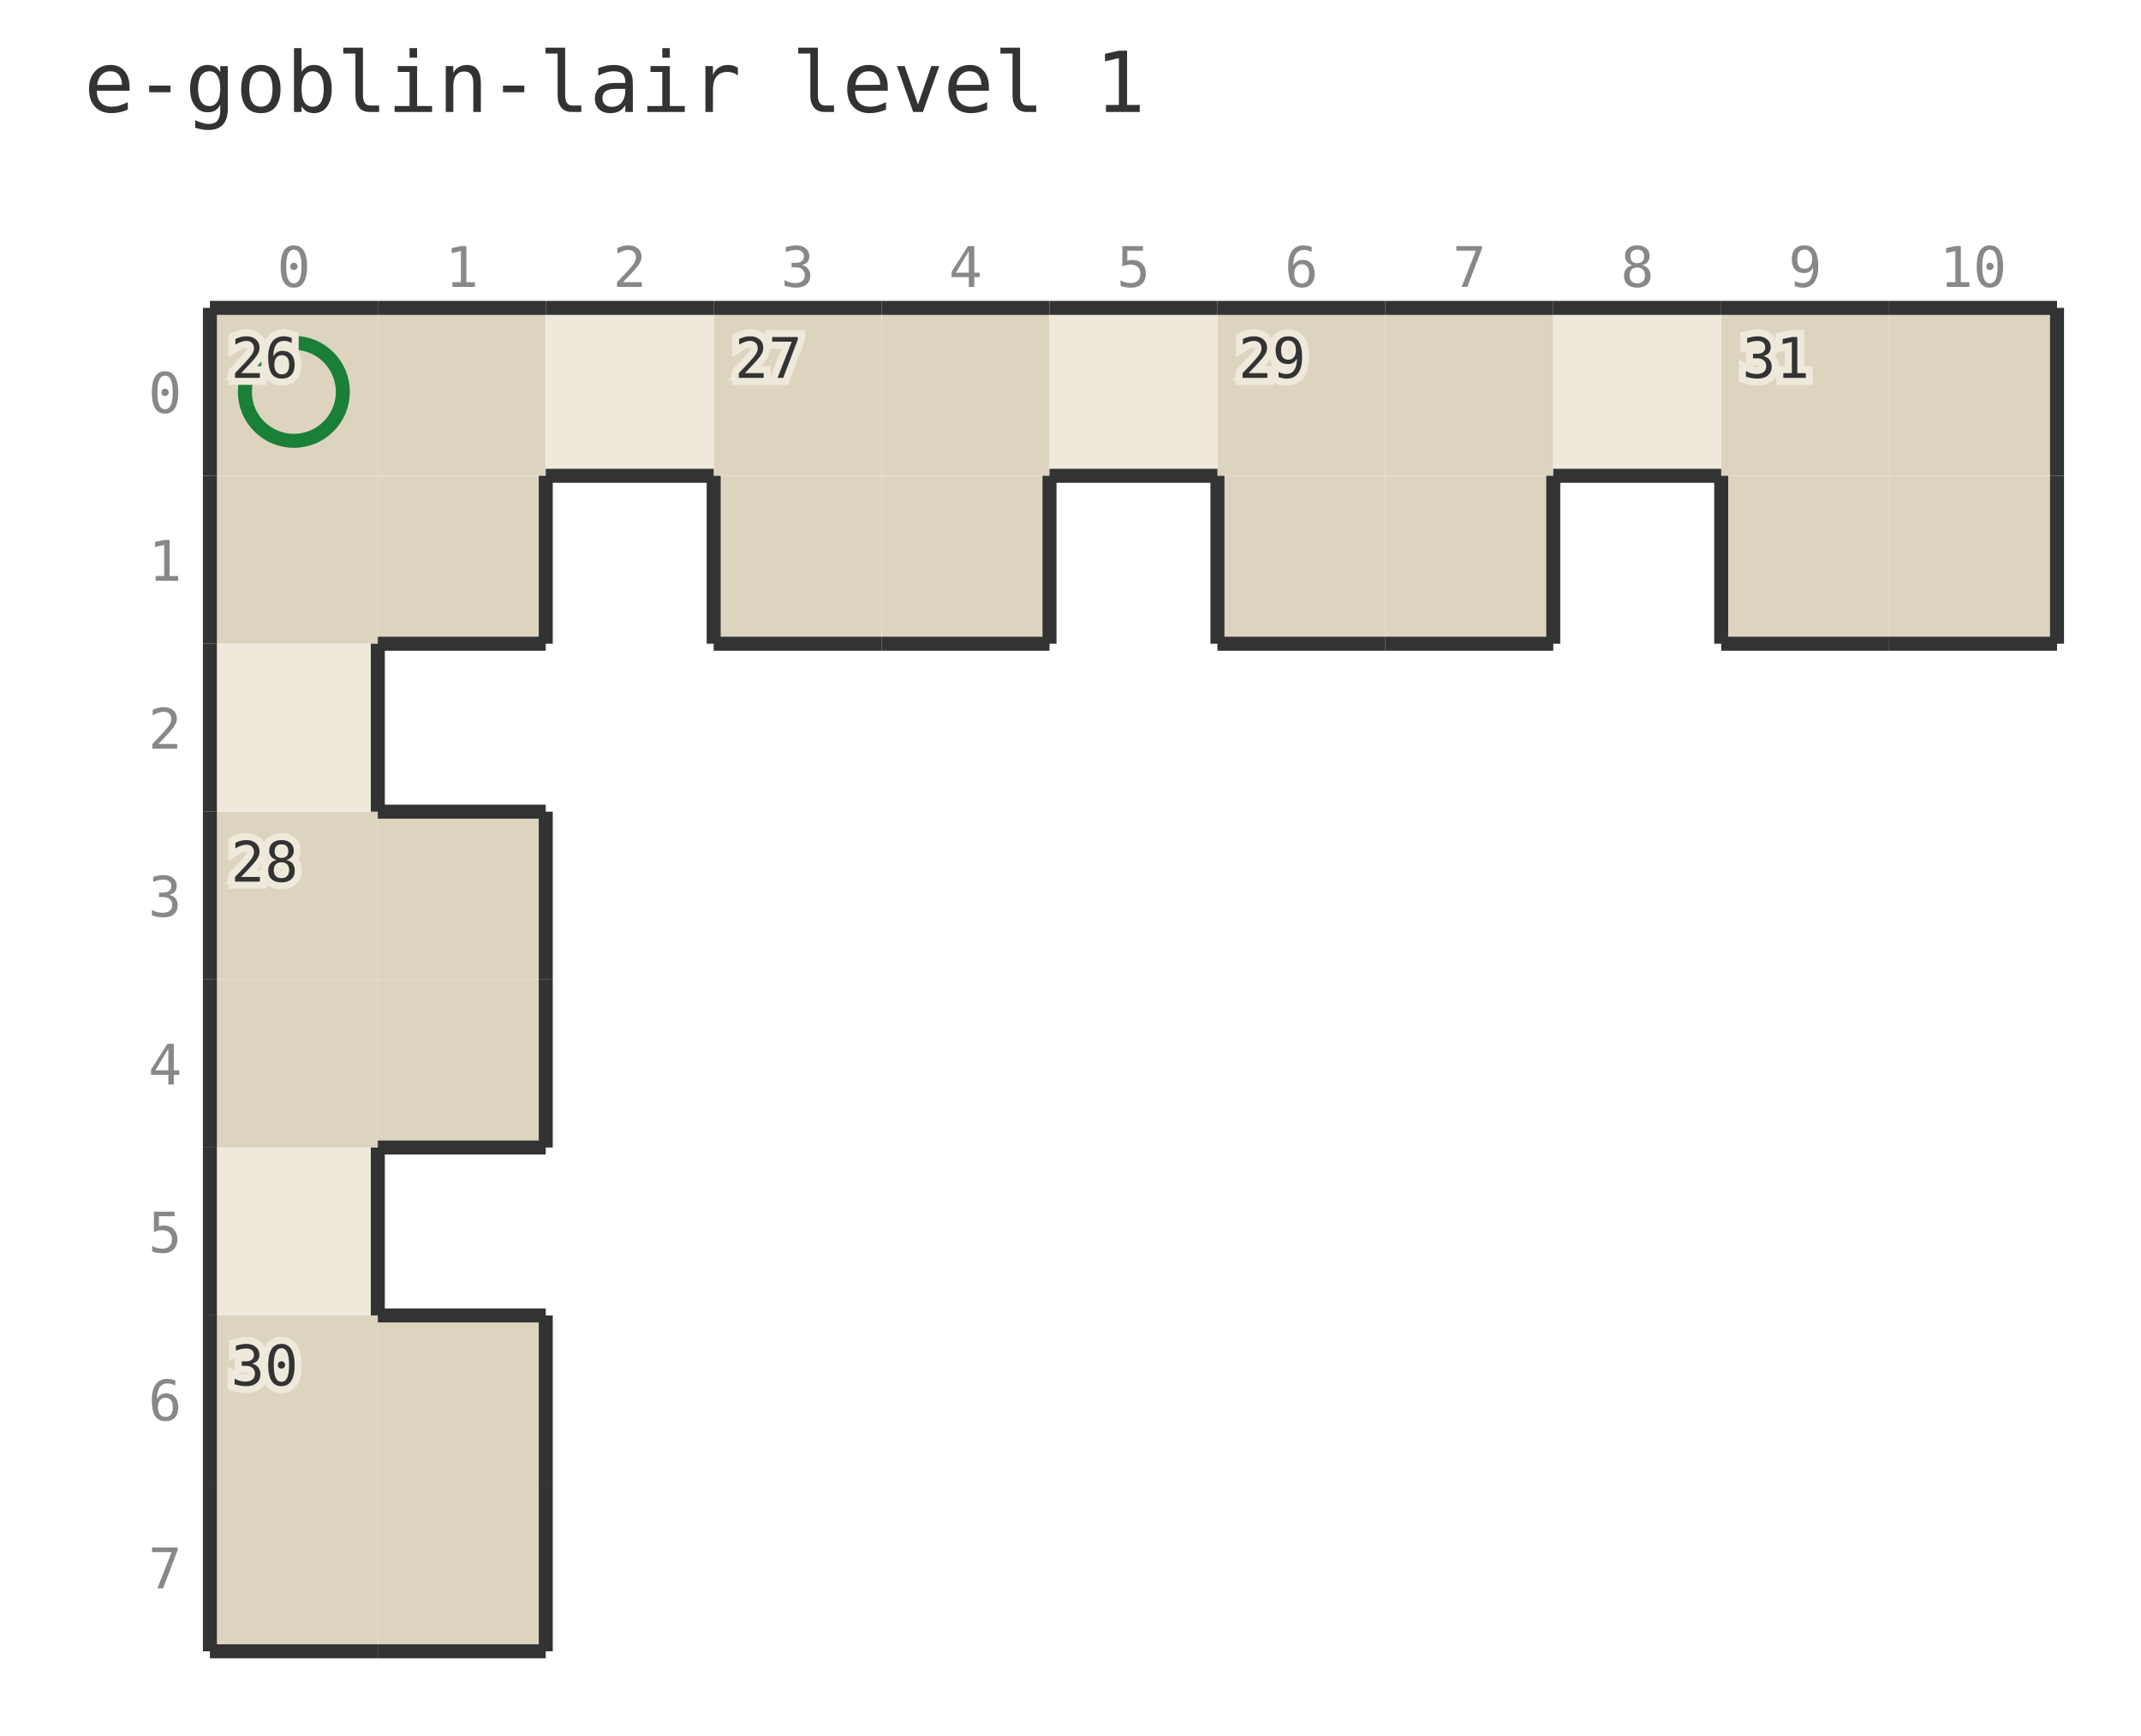
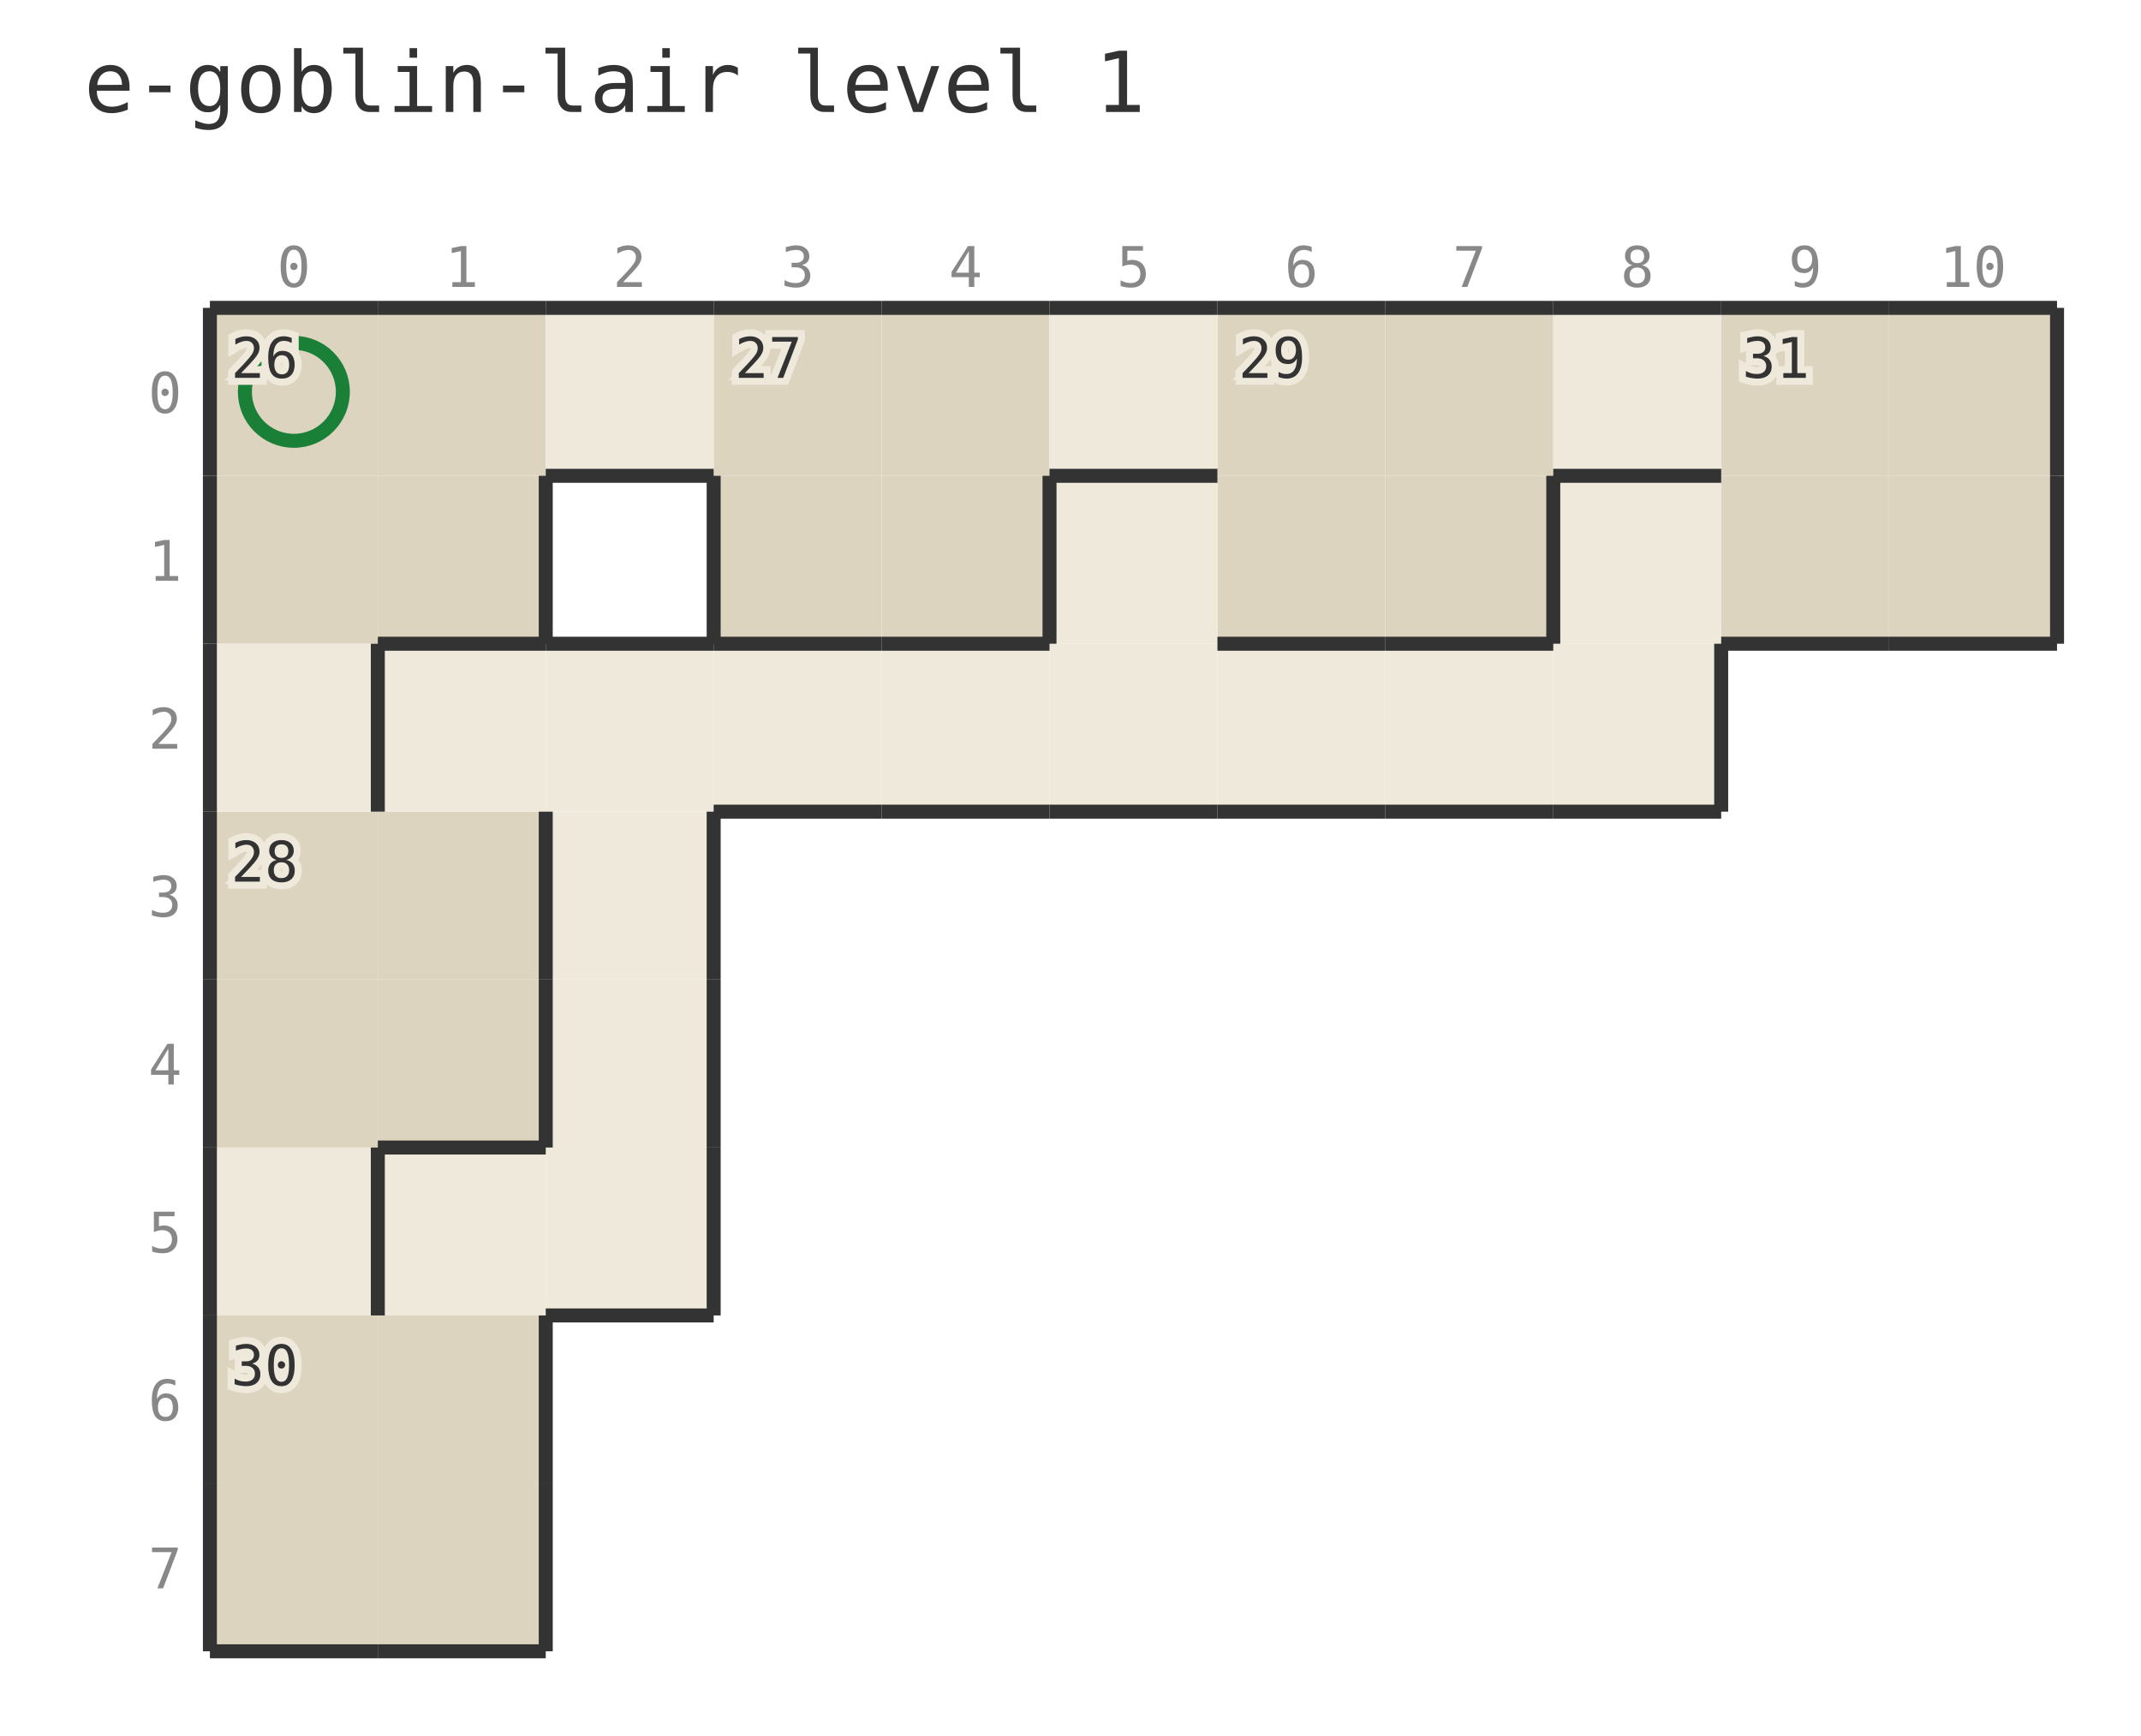
<svg xmlns="http://www.w3.org/2000/svg" width="306" height="248" viewBox="0 0 306 248">
  <text x="12" y="16" font-family="monospace" font-size="12" fill="#333333">e-goblin-lair level 1</text>
  <text x="42" y="41" font-family="monospace" font-size="8" text-anchor="middle" fill="#888888">0</text>
  <text x="66" y="41" font-family="monospace" font-size="8" text-anchor="middle" fill="#888888">1</text>
  <text x="90" y="41" font-family="monospace" font-size="8" text-anchor="middle" fill="#888888">2</text>
  <text x="114" y="41" font-family="monospace" font-size="8" text-anchor="middle" fill="#888888">3</text>
  <text x="138" y="41" font-family="monospace" font-size="8" text-anchor="middle" fill="#888888">4</text>
  <text x="162" y="41" font-family="monospace" font-size="8" text-anchor="middle" fill="#888888">5</text>
  <text x="186" y="41" font-family="monospace" font-size="8" text-anchor="middle" fill="#888888">6</text>
  <text x="210" y="41" font-family="monospace" font-size="8" text-anchor="middle" fill="#888888">7</text>
  <text x="234" y="41" font-family="monospace" font-size="8" text-anchor="middle" fill="#888888">8</text>
  <text x="258" y="41" font-family="monospace" font-size="8" text-anchor="middle" fill="#888888">9</text>
  <text x="282" y="41" font-family="monospace" font-size="8" text-anchor="middle" fill="#888888">10</text>
  <text x="26" y="59" font-family="monospace" font-size="8" text-anchor="end" fill="#888888">0</text>
  <text x="26" y="83" font-family="monospace" font-size="8" text-anchor="end" fill="#888888">1</text>
  <text x="26" y="107" font-family="monospace" font-size="8" text-anchor="end" fill="#888888">2</text>
  <text x="26" y="131" font-family="monospace" font-size="8" text-anchor="end" fill="#888888">3</text>
  <text x="26" y="155" font-family="monospace" font-size="8" text-anchor="end" fill="#888888">4</text>
  <text x="26" y="179" font-family="monospace" font-size="8" text-anchor="end" fill="#888888">5</text>
  <text x="26" y="203" font-family="monospace" font-size="8" text-anchor="end" fill="#888888">6</text>
  <text x="26" y="227" font-family="monospace" font-size="8" text-anchor="end" fill="#888888">7</text>
  <rect x="30" y="44" width="24" height="24" fill="#ddd4c0" />
  <rect x="54" y="44" width="24" height="24" fill="#ddd4c0" />
  <rect x="30" y="68" width="24" height="24" fill="#ddd4c0" />
  <rect x="54" y="68" width="24" height="24" fill="#ddd4c0" />
  <rect x="102" y="44" width="24" height="24" fill="#ddd4c0" />
  <rect x="126" y="44" width="24" height="24" fill="#ddd4c0" />
  <rect x="102" y="68" width="24" height="24" fill="#ddd4c0" />
  <rect x="126" y="68" width="24" height="24" fill="#ddd4c0" />
  <rect x="30" y="116" width="24" height="24" fill="#ddd4c0" />
  <rect x="54" y="116" width="24" height="24" fill="#ddd4c0" />
  <rect x="30" y="140" width="24" height="24" fill="#ddd4c0" />
  <rect x="54" y="140" width="24" height="24" fill="#ddd4c0" />
  <rect x="174" y="44" width="24" height="24" fill="#ddd4c0" />
  <rect x="198" y="44" width="24" height="24" fill="#ddd4c0" />
  <rect x="174" y="68" width="24" height="24" fill="#ddd4c0" />
  <rect x="198" y="68" width="24" height="24" fill="#ddd4c0" />
  <rect x="30" y="188" width="24" height="24" fill="#ddd4c0" />
  <rect x="54" y="188" width="24" height="24" fill="#ddd4c0" />
  <rect x="30" y="212" width="24" height="24" fill="#ddd4c0" />
  <rect x="54" y="212" width="24" height="24" fill="#ddd4c0" />
  <rect x="246" y="44" width="24" height="24" fill="#ddd4c0" />
  <rect x="270" y="44" width="24" height="24" fill="#ddd4c0" />
  <rect x="246" y="68" width="24" height="24" fill="#ddd4c0" />
  <rect x="270" y="68" width="24" height="24" fill="#ddd4c0" />
  <rect x="78" y="44" width="24" height="24" fill="#efe9dc" />
  <rect x="150" y="44" width="24" height="24" fill="#efe9dc" />
  <rect x="222" y="44" width="24" height="24" fill="#efe9dc" />
+   <rect x="150" y="68" width="24" height="24" fill="#efe9dc" />
+   <rect x="222" y="68" width="24" height="24" fill="#efe9dc" />
  <rect x="30" y="92" width="24" height="24" fill="#efe9dc" />
+   <rect x="54" y="92" width="24" height="24" fill="#efe9dc" />
+   <rect x="78" y="92" width="24" height="24" fill="#efe9dc" />
+   <rect x="102" y="92" width="24" height="24" fill="#efe9dc" />
+   <rect x="126" y="92" width="24" height="24" fill="#efe9dc" />
+   <rect x="150" y="92" width="24" height="24" fill="#efe9dc" />
+   <rect x="174" y="92" width="24" height="24" fill="#efe9dc" />
+   <rect x="198" y="92" width="24" height="24" fill="#efe9dc" />
+   <rect x="222" y="92" width="24" height="24" fill="#efe9dc" />
+   <rect x="78" y="116" width="24" height="24" fill="#efe9dc" />
+   <rect x="78" y="140" width="24" height="24" fill="#efe9dc" />
  <rect x="30" y="164" width="24" height="24" fill="#efe9dc" />
+   <rect x="54" y="164" width="24" height="24" fill="#efe9dc" />
+   <rect x="78" y="164" width="24" height="24" fill="#efe9dc" />
  <line x1="30" y1="44" x2="30" y2="68" stroke="#333333" stroke-width="2" />
  <line x1="30" y1="44" x2="54" y2="44" stroke="#333333" stroke-width="2" />
  <line x1="30" y1="68" x2="30" y2="92" stroke="#333333" stroke-width="2" />
  <line x1="30" y1="92" x2="30" y2="116" stroke="#333333" stroke-width="2" />
  <line x1="30" y1="116" x2="30" y2="140" stroke="#333333" stroke-width="2" />
  <line x1="30" y1="140" x2="30" y2="164" stroke="#333333" stroke-width="2" />
  <line x1="30" y1="164" x2="30" y2="188" stroke="#333333" stroke-width="2" />
  <line x1="30" y1="188" x2="30" y2="212" stroke="#333333" stroke-width="2" />
  <line x1="30" y1="212" x2="30" y2="236" stroke="#333333" stroke-width="2" />
  <line x1="30" y1="236" x2="54" y2="236" stroke="#333333" stroke-width="2" />
  <line x1="54" y1="44" x2="78" y2="44" stroke="#333333" stroke-width="2" />
  <line x1="54" y1="92" x2="54" y2="116" stroke="#333333" stroke-width="2" />
  <line x1="54" y1="92" x2="78" y2="92" stroke="#333333" stroke-width="2" />
-   <line x1="54" y1="116" x2="78" y2="116" stroke="#333333" stroke-width="2" />
  <line x1="54" y1="164" x2="54" y2="188" stroke="#333333" stroke-width="2" />
  <line x1="54" y1="164" x2="78" y2="164" stroke="#333333" stroke-width="2" />
-   <line x1="54" y1="188" x2="78" y2="188" stroke="#333333" stroke-width="2" />
  <line x1="54" y1="236" x2="78" y2="236" stroke="#333333" stroke-width="2" />
  <line x1="78" y1="44" x2="102" y2="44" stroke="#333333" stroke-width="2" />
  <line x1="78" y1="68" x2="78" y2="92" stroke="#333333" stroke-width="2" />
  <line x1="78" y1="68" x2="102" y2="68" stroke="#333333" stroke-width="2" />
+   <line x1="78" y1="92" x2="102" y2="92" stroke="#333333" stroke-width="2" />
  <line x1="78" y1="116" x2="78" y2="140" stroke="#333333" stroke-width="2" />
  <line x1="78" y1="140" x2="78" y2="164" stroke="#333333" stroke-width="2" />
  <line x1="78" y1="188" x2="78" y2="212" stroke="#333333" stroke-width="2" />
+   <line x1="78" y1="188" x2="102" y2="188" stroke="#333333" stroke-width="2" />
  <line x1="78" y1="212" x2="78" y2="236" stroke="#333333" stroke-width="2" />
  <line x1="102" y1="44" x2="126" y2="44" stroke="#333333" stroke-width="2" />
  <line x1="102" y1="68" x2="102" y2="92" stroke="#333333" stroke-width="2" />
  <line x1="102" y1="92" x2="126" y2="92" stroke="#333333" stroke-width="2" />
+   <line x1="102" y1="116" x2="102" y2="140" stroke="#333333" stroke-width="2" />
+   <line x1="102" y1="116" x2="126" y2="116" stroke="#333333" stroke-width="2" />
+   <line x1="102" y1="140" x2="102" y2="164" stroke="#333333" stroke-width="2" />
+   <line x1="102" y1="164" x2="102" y2="188" stroke="#333333" stroke-width="2" />
  <line x1="126" y1="44" x2="150" y2="44" stroke="#333333" stroke-width="2" />
  <line x1="126" y1="92" x2="150" y2="92" stroke="#333333" stroke-width="2" />
+   <line x1="126" y1="116" x2="150" y2="116" stroke="#333333" stroke-width="2" />
  <line x1="150" y1="44" x2="174" y2="44" stroke="#333333" stroke-width="2" />
  <line x1="150" y1="68" x2="150" y2="92" stroke="#333333" stroke-width="2" />
  <line x1="150" y1="68" x2="174" y2="68" stroke="#333333" stroke-width="2" />
+   <line x1="150" y1="116" x2="174" y2="116" stroke="#333333" stroke-width="2" />
  <line x1="174" y1="44" x2="198" y2="44" stroke="#333333" stroke-width="2" />
-   <line x1="174" y1="68" x2="174" y2="92" stroke="#333333" stroke-width="2" />
  <line x1="174" y1="92" x2="198" y2="92" stroke="#333333" stroke-width="2" />
+   <line x1="174" y1="116" x2="198" y2="116" stroke="#333333" stroke-width="2" />
  <line x1="198" y1="44" x2="222" y2="44" stroke="#333333" stroke-width="2" />
  <line x1="198" y1="92" x2="222" y2="92" stroke="#333333" stroke-width="2" />
+   <line x1="198" y1="116" x2="222" y2="116" stroke="#333333" stroke-width="2" />
  <line x1="222" y1="44" x2="246" y2="44" stroke="#333333" stroke-width="2" />
  <line x1="222" y1="68" x2="222" y2="92" stroke="#333333" stroke-width="2" />
  <line x1="222" y1="68" x2="246" y2="68" stroke="#333333" stroke-width="2" />
+   <line x1="222" y1="116" x2="246" y2="116" stroke="#333333" stroke-width="2" />
  <line x1="246" y1="44" x2="270" y2="44" stroke="#333333" stroke-width="2" />
-   <line x1="246" y1="68" x2="246" y2="92" stroke="#333333" stroke-width="2" />
+   <line x1="246" y1="92" x2="246" y2="116" stroke="#333333" stroke-width="2" />
  <line x1="246" y1="92" x2="270" y2="92" stroke="#333333" stroke-width="2" />
  <line x1="270" y1="44" x2="294" y2="44" stroke="#333333" stroke-width="2" />
  <line x1="270" y1="92" x2="294" y2="92" stroke="#333333" stroke-width="2" />
  <line x1="294" y1="44" x2="294" y2="68" stroke="#333333" stroke-width="2" />
  <line x1="294" y1="68" x2="294" y2="92" stroke="#333333" stroke-width="2" />
  <circle cx="42" cy="56" r="7" fill="none" stroke="#1a7f37" stroke-width="2" />
  <text x="33" y="54" font-family="monospace" font-size="8" paint-order="stroke" stroke="#efe9dc" stroke-width="2" fill="#333333">26</text>
  <text x="105" y="54" font-family="monospace" font-size="8" paint-order="stroke" stroke="#efe9dc" stroke-width="2" fill="#333333">27</text>
  <text x="33" y="126" font-family="monospace" font-size="8" paint-order="stroke" stroke="#efe9dc" stroke-width="2" fill="#333333">28</text>
  <text x="177" y="54" font-family="monospace" font-size="8" paint-order="stroke" stroke="#efe9dc" stroke-width="2" fill="#333333">29</text>
  <text x="33" y="198" font-family="monospace" font-size="8" paint-order="stroke" stroke="#efe9dc" stroke-width="2" fill="#333333">30</text>
  <text x="249" y="54" font-family="monospace" font-size="8" paint-order="stroke" stroke="#efe9dc" stroke-width="2" fill="#333333">31</text>
</svg>
